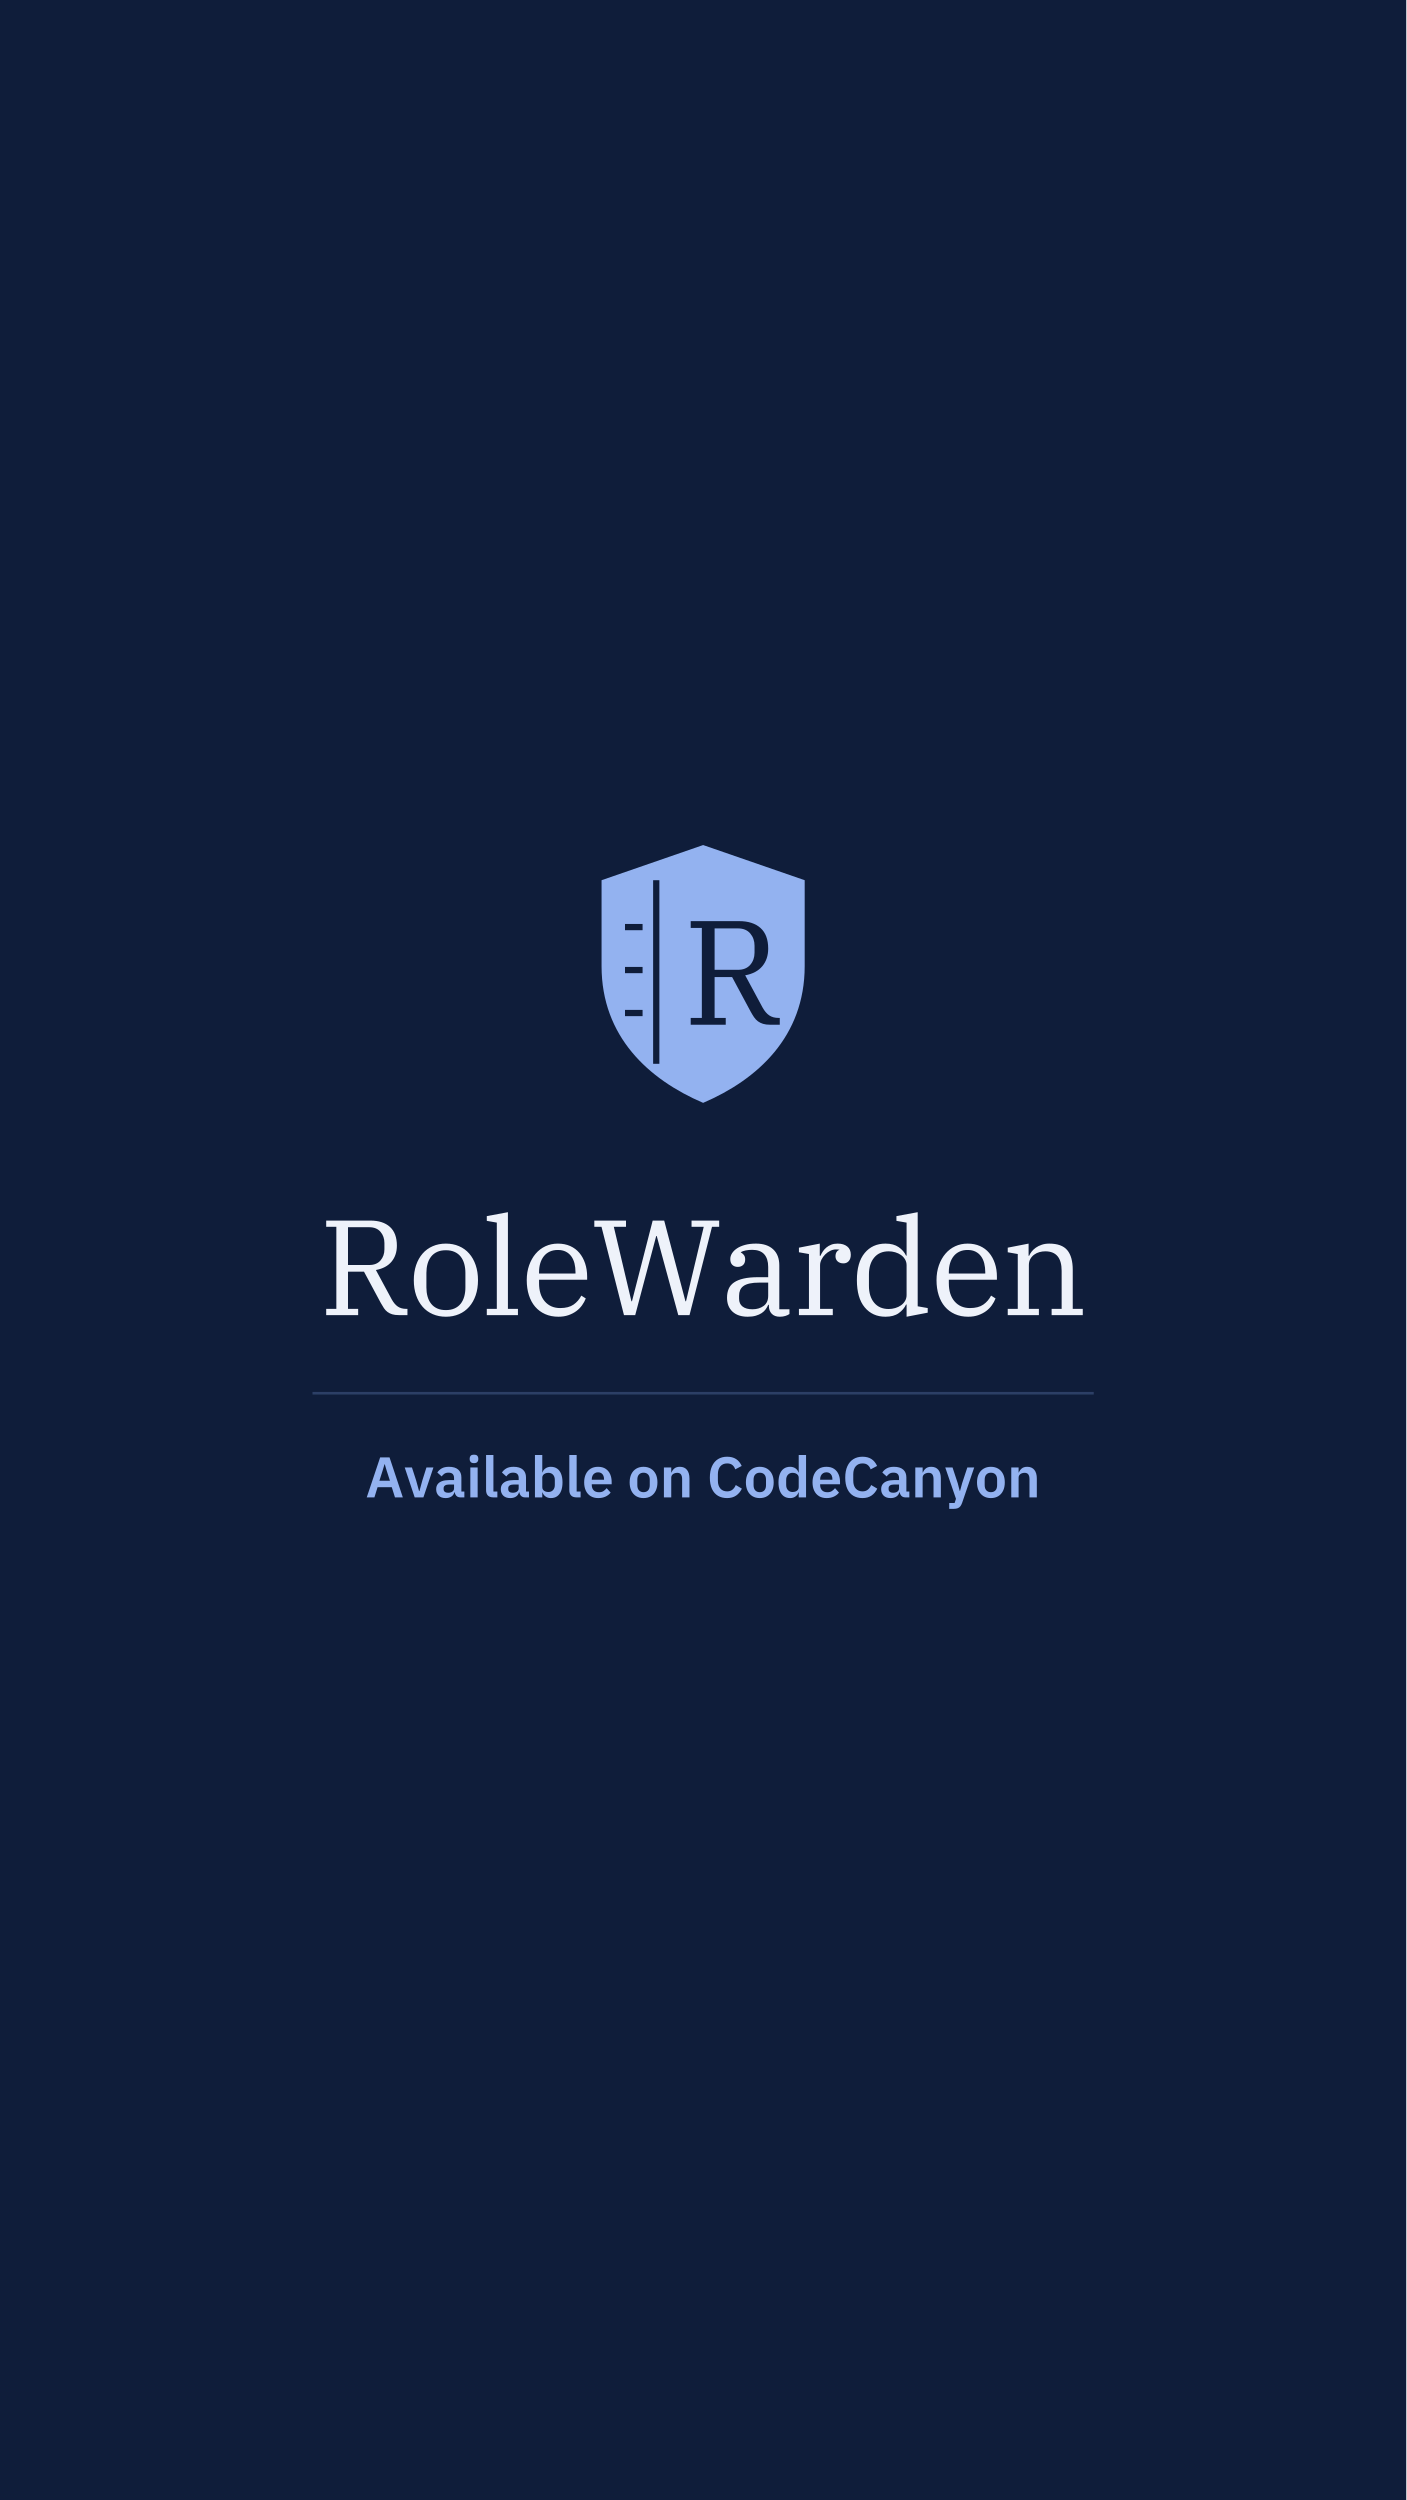
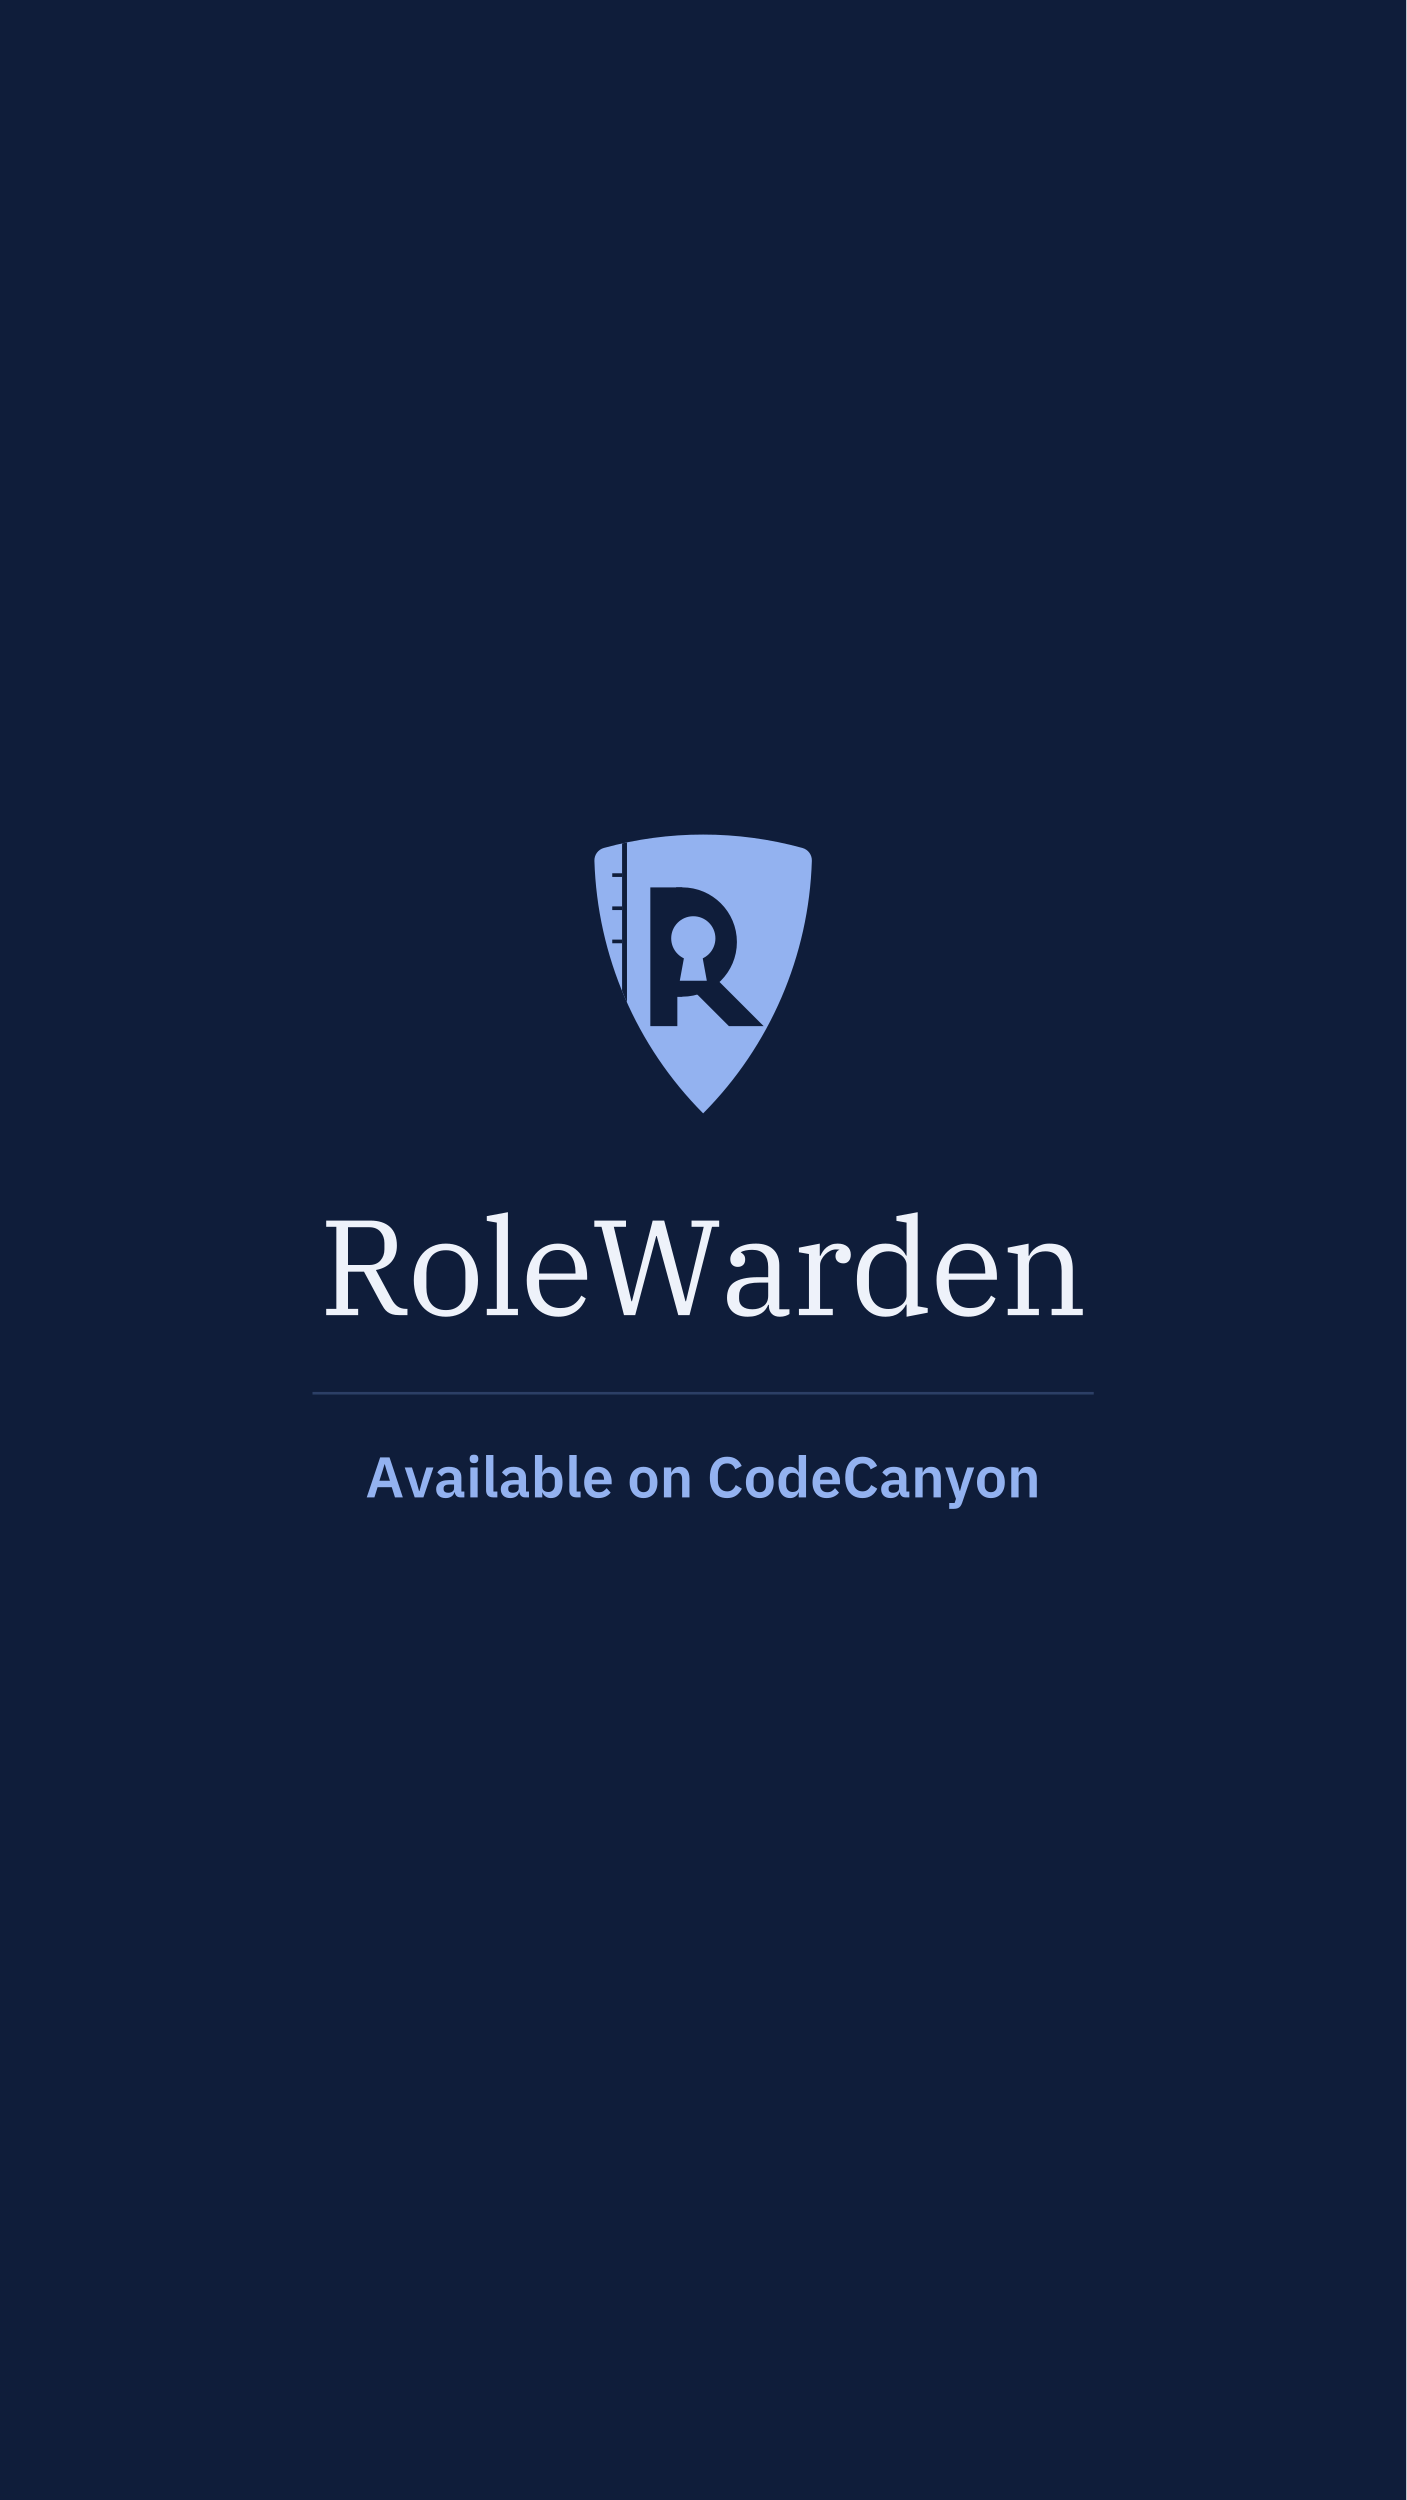
<svg xmlns="http://www.w3.org/2000/svg" width="1080" height="1920" viewBox="0 0 1080 1920">
  <rect width="1080" height="1920" rx="0" fill="#0f1d3a" />
  <g transform="translate(444.00 640.00) scale(3)">
-     <path fill="#93b2f0" d="M32 3 L58 12 V34 C58 52 46 63 32 69 C18 63 6 52 6 34 V12 Z" />
-     <g stroke="#0f1d3a" stroke-width="1.6" fill="none">
-       <line x1="20" y1="12" x2="20" y2="59" />
-       <line x1="12" y1="24" x2="16.5" y2="24" />
-       <line x1="12" y1="35" x2="16.5" y2="35" />
-       <line x1="12" y1="46" x2="16.5" y2="46" />
+     <g transform="translate(3.852 0) scale(0.15721) translate(-120.94 -98.0)">
+       <defs>
+         <clipPath id="ks33">
+           <path d="M300.00,554.00 A610.00,610.00 0 0 0 477.05,142.69 A21.00,21.00 0 0 0 461.62,121.80 A610.00,610.00 0 0 0 138.38,121.80 A21.00,21.00 0 0 0 122.95,142.69 A610.00,610.00 0 0 0 300.00,554.00 Z" />
+         </clipPath>
+       </defs>
+       <path fill="#93b2f0" d="M300.00,554.00 A610.00,610.00 0 0 0 477.05,142.69 A21.00,21.00 0 0 0 461.62,121.80 A610.00,610.00 0 0 0 138.38,121.80 A21.00,21.00 0 0 0 122.95,142.69 A610.00,610.00 0 0 0 300.00,554.00 Z" />
+       <g fill="#0f1d3a" clip-path="url(#ks33)">
+         <rect x="168" y="98" width="8" height="458" />
+         <rect x="152" y="163.0" width="16" height="6" />
+         <rect x="152" y="217.0" width="16" height="6" />
+         <rect x="152" y="271.0" width="16" height="6" />
+       </g>
+       <g fill="#0f1d3a" clip-path="url(#ks33)">
+         <path d="M214,186 H266 V364 H258 V412 H214 Z" />
+         <path d="M266,186 A89,89 0 0 1 266,364 H256 V186 Z" />
+         <path d="M264,334 L320.6,334 L398.6,412 L342.0,412 Z" />
+       </g>
+       <g fill="#93b2f0">
+         <circle cx="284" cy="269" r="36" />
+         <path d="M271,288.8 L297,288.8 L306,338 L262,338 Z" />
+       </g>
    </g>
-     <path fill="#0f1d3a" d="M28.822 47.252H31.672V24.224H28.822V22.476H41.21Q44.744 22.476 46.701 24.243Q48.658 26.01 48.658 29.506Q48.658 32.204 47.157 34.009Q45.656 35.814 42.768 36.346L47.214 44.592Q47.974 45.96 48.924 46.606Q49.874 47.252 51.28 47.252H51.622V49.0H49.19Q48.088 49.0 47.347 48.772Q46.606 48.544 46.036 48.126Q45.466 47.708 45.029 47.062Q44.592 46.416 44.136 45.58L39.424 36.802H34.94V47.252H37.79V49.0H28.822ZM34.94 34.94H40.906Q42.958 34.94 44.06 33.667Q45.162 32.394 45.162 30.532V28.784Q45.162 26.922 44.06 25.63Q42.958 24.338 40.906 24.338H34.94Z" />
  </g>
  <path fill="#eef2fa" d="M250.516 1005.216H258.316V942.192H250.516V937.408H284.42Q294.092 937.408 299.448 942.244Q304.804 947.08 304.804 956.648Q304.804 964.032 300.696 968.972Q296.588 973.912 288.684 975.368L300.852 997.936Q302.932 1001.68 305.532 1003.448Q308.132 1005.216 311.98 1005.216H312.916V1010.0H306.26Q303.244 1010.0 301.216 1009.376Q299.188 1008.752 297.628 1007.608Q296.068 1006.464 294.872 1004.696Q293.676 1002.928 292.428 1000.64L279.532 976.616H267.26V1005.216H275.06V1010.0H250.516ZM267.26 971.52H283.588Q289.204 971.52 292.22 968.036Q295.236 964.552 295.236 959.456V954.672Q295.236 949.576 292.22 946.04Q289.204 942.504 283.588 942.504H267.26Z M342.452 1006.152Q346.3 1006.152 349.16 1004.852Q352.02 1003.552 353.84 1001.212Q355.66 998.872 356.544 995.7Q357.428 992.528 357.428 988.784V977.552Q357.428 973.808 356.544 970.636Q355.66 967.464 353.84 965.124Q352.02 962.784 349.16 961.484Q346.3 960.184 342.452 960.184Q338.5 960.184 335.692 961.484Q332.884 962.784 331.064 965.124Q329.244 967.464 328.36 970.636Q327.476 973.808 327.476 977.552V988.784Q327.476 992.528 328.36 995.7Q329.244 998.872 331.064 1001.212Q332.884 1003.552 335.692 1004.852Q338.5 1006.152 342.452 1006.152ZM342.452 1011.248Q336.94 1011.248 332.364 1009.272Q327.788 1007.296 324.564 1003.604Q321.34 999.912 319.572 994.764Q317.804 989.616 317.804 983.168Q317.804 976.824 319.572 971.624Q321.34 966.424 324.564 962.732Q327.788 959.04 332.364 957.064Q336.94 955.088 342.452 955.088Q347.964 955.088 352.54 957.064Q357.116 959.04 360.34 962.732Q363.564 966.424 365.332 971.624Q367.1 976.824 367.1 983.168Q367.1 989.616 365.332 994.764Q363.564 999.912 360.34 1003.604Q357.116 1007.296 352.54 1009.272Q347.964 1011.248 342.452 1011.248Z M373.86 1005.216H381.556V938.968L373.86 937.616V933.976L390.084 930.96V1005.216H397.78V1010.0H373.86Z M428.876 1011.248Q423.156 1011.248 418.632 1009.22Q414.108 1007.192 410.988 1003.552Q407.868 999.912 406.204 994.712Q404.54 989.512 404.54 983.168Q404.54 976.928 406.36 971.78Q408.18 966.632 411.352 962.888Q414.524 959.144 418.892 957.116Q423.26 955.088 428.46 955.088Q433.764 955.088 437.924 956.96Q442.084 958.832 444.944 962.212Q447.804 965.592 449.364 970.272Q450.924 974.952 450.924 980.464V982.856H414.004V985.56Q414.004 994.4 418.424 999.496Q422.844 1004.592 430.228 1004.592Q436.676 1004.592 440.472 1001.94Q444.268 999.288 446.452 995.024L449.884 997.208Q448.844 999.912 447.024 1002.46Q445.204 1005.008 442.604 1006.932Q440.004 1008.856 436.572 1010.052Q433.14 1011.248 428.876 1011.248ZM414.004 978.072H441.98V977.032Q441.98 973.392 441.2 970.272Q440.42 967.152 438.756 964.864Q437.092 962.576 434.544 961.276Q431.996 959.976 428.46 959.976Q424.924 959.976 422.22 961.224Q419.516 962.472 417.696 964.76Q415.876 967.048 414.94 970.116Q414.004 973.184 414.004 976.824Z M461.948 942.192H456.436V937.408H480.772V942.192H471.412L484.932 999.392H485.348L501.26 937.408H510.1L526.428 999.392H526.844L540.468 942.192H531.108V937.408H552.324V942.192H546.812L529.548 1010.0H520.916L504.38 949.264H503.964L487.844 1010.0H479.212Z M574.268 1011.248Q566.78 1011.248 562.568 1007.348Q558.356 1003.448 558.356 996.688Q558.356 992.84 559.604 989.876Q560.852 986.912 563.712 984.936Q566.572 982.96 571.148 981.92Q575.724 980.88 582.276 980.88H589.972V972.976Q589.972 966.632 586.904 963.252Q583.836 959.872 577.7 959.872Q574.996 959.872 572.708 960.34Q570.42 960.808 568.964 961.64V961.848Q570.108 962.472 571.2 963.72Q572.292 964.968 572.292 967.256Q572.292 969.96 570.732 971.468Q569.172 972.976 566.572 972.976Q564.076 972.976 562.464 971.468Q560.852 969.96 560.852 966.944Q560.852 964.656 562.204 962.524Q563.556 960.392 566.052 958.728Q568.548 957.064 572.24 956.076Q575.932 955.088 580.612 955.088Q589.036 955.088 593.768 959.456Q598.5 963.824 598.5 971.728V1005.528H606.3V1009.168Q605.156 1010.0 603.232 1010.624Q601.308 1011.248 598.916 1011.248Q594.86 1011.248 592.676 1008.96Q590.492 1006.672 590.492 1002.824V1002.096H589.972Q589.244 1003.864 588.048 1005.528Q586.852 1007.192 584.98 1008.44Q583.108 1009.688 580.456 1010.468Q577.804 1011.248 574.268 1011.248ZM577.908 1005.528Q582.9 1005.528 586.436 1002.98Q589.972 1000.432 589.972 995.128V985.04H583.212Q578.74 985.04 575.724 985.716Q572.708 986.392 570.94 987.692Q569.172 988.992 568.392 990.864Q567.612 992.736 567.612 995.232V997.416Q567.612 1001.368 570.316 1003.448Q573.02 1005.528 577.908 1005.528Z M613.58 1005.216H621.276V963.096L613.58 961.744V958.208L629.596 955.088V964.448H630.116Q630.844 962.784 631.936 961.12Q633.028 959.456 634.64 958.104Q636.252 956.752 638.384 955.92Q640.516 955.088 643.324 955.088Q647.9 955.088 650.656 957.272Q653.412 959.456 653.412 963.616Q653.412 966.736 651.852 968.504Q650.292 970.272 647.796 970.272Q644.988 970.272 643.324 968.764Q641.66 967.256 641.66 964.864Q641.66 962.784 642.544 961.484Q643.428 960.184 644.572 959.976V959.768Q644.156 959.664 643.532 959.612Q642.908 959.56 641.972 959.56Q639.788 959.56 637.604 960.652Q635.42 961.744 633.704 963.46Q631.988 965.176 630.896 967.36Q629.804 969.544 629.804 971.728V1005.216H639.58V1010.0H613.58Z M680.036 1011.248Q670.052 1011.248 664.072 1004.02Q658.092 996.792 658.092 983.168Q658.092 969.544 664.072 962.316Q670.052 955.088 680.036 955.088Q686.276 955.088 690.176 957.792Q694.076 960.496 695.844 964.344H696.26V938.968L688.46 937.616V933.976L704.788 930.96V1003.24L712.484 1004.592V1008.128L696.26 1011.248V1001.888H695.844Q694.076 1005.736 690.228 1008.492Q686.38 1011.248 680.036 1011.248ZM682.532 1005.32Q685.028 1005.32 687.524 1004.592Q690.02 1003.864 691.944 1002.512Q693.868 1001.16 695.064 999.132Q696.26 997.104 696.26 994.608V971.728Q696.26 969.232 695.064 967.204Q693.868 965.176 691.944 963.824Q690.02 962.472 687.524 961.744Q685.028 961.016 682.532 961.016Q675.356 961.016 671.352 965.852Q667.348 970.688 667.348 978.8V987.536Q667.348 995.648 671.352 1000.484Q675.356 1005.32 682.532 1005.32Z M743.58 1011.248Q737.86 1011.248 733.336 1009.22Q728.812 1007.192 725.692 1003.552Q722.572 999.912 720.908 994.712Q719.244 989.512 719.244 983.168Q719.244 976.928 721.064 971.78Q722.884 966.632 726.056 962.888Q729.228 959.144 733.596 957.116Q737.964 955.088 743.164 955.088Q748.468 955.088 752.628 956.96Q756.788 958.832 759.648 962.212Q762.508 965.592 764.068 970.272Q765.628 974.952 765.628 980.464V982.856H728.708V985.56Q728.708 994.4 733.128 999.496Q737.548 1004.592 744.932 1004.592Q751.38 1004.592 755.176 1001.94Q758.972 999.288 761.156 995.024L764.588 997.208Q763.548 999.912 761.728 1002.46Q759.908 1005.008 757.308 1006.932Q754.708 1008.856 751.276 1010.052Q747.844 1011.248 743.58 1011.248ZM728.708 978.072H756.684V977.032Q756.684 973.392 755.904 970.272Q755.124 967.152 753.46 964.864Q751.796 962.576 749.248 961.276Q746.7 959.976 743.164 959.976Q739.628 959.976 736.924 961.224Q734.22 962.472 732.4 964.76Q730.58 967.048 729.644 970.116Q728.708 973.184 728.708 976.824Z M773.948 1005.216H781.644V963.096L773.948 961.744V958.208L789.964 955.088V964.448H790.38Q791.004 962.888 792.304 961.224Q793.604 959.56 795.528 958.208Q797.452 956.856 800.052 955.972Q802.652 955.088 805.772 955.088Q815.444 955.088 819.656 960.132Q823.868 965.176 823.868 975.264V1005.216H831.564V1010.0H807.644V1005.216H815.34V975.992Q815.34 961.016 802.756 961.016Q800.468 961.016 798.232 961.64Q795.996 962.264 794.176 963.616Q792.356 964.968 791.264 966.944Q790.172 968.92 790.172 971.624V1005.216H797.868V1010.0H773.948Z" />
  <line x1="240" y1="1070" x2="840" y2="1070" stroke="#2c3f66" stroke-width="2" />
  <path fill="#93b2f0" d="M309.374 1150.0H303.346L300.882 1142.168H289.97L287.55 1150.0H281.654L291.95 1119.288H299.166ZM299.474 1137.196 296.966 1129.452 295.514 1124.568H295.294L293.842 1129.452L291.378 1137.196Z M325.17 1150.0H318.482L310.826 1127.032H316.37L319.582 1136.932L321.826 1145.116H322.134L324.378 1136.932L327.502 1127.032H332.87Z M356.63 1150.0H353.506Q352.23 1150.0 351.24 1149.406Q350.25 1148.812 349.722 1147.668Q349.326 1146.92 349.238 1146.04H348.974Q348.402 1148.24 346.62 1149.384Q344.838 1150.528 342.286 1150.528Q338.766 1150.528 336.874 1148.658Q334.982 1146.788 334.982 1143.752Q334.982 1141.376 336.148 1139.836Q337.314 1138.296 339.514 1137.504Q341.714 1136.712 344.794 1136.712H348.71V1135.04Q348.71 1133.148 347.698 1132.07Q346.686 1130.992 344.442 1130.992Q342.462 1130.992 341.252 1131.85Q340.042 1132.708 339.206 1133.896L335.862 1130.904Q337.138 1128.924 339.25 1127.714Q341.362 1126.504 344.838 1126.504Q349.458 1126.504 351.9 1128.638Q354.342 1130.772 354.342 1134.688V1145.512H356.63ZM348.71 1140.1H345.102Q342.902 1140.1 341.802 1140.826Q340.702 1141.552 340.702 1142.916V1143.664Q340.702 1145.028 341.626 1145.732Q342.55 1146.436 344.178 1146.436Q345.454 1146.436 346.466 1146.062Q347.478 1145.688 348.094 1144.94Q348.71 1144.192 348.71 1143.136Z M364.022 1123.688Q362.306 1123.688 361.514 1122.874Q360.722 1122.06 360.722 1120.872V1119.992Q360.722 1118.76 361.514 1117.968Q362.306 1117.176 364.022 1117.176Q365.738 1117.176 366.53 1117.968Q367.322 1118.76 367.322 1119.992V1120.872Q367.322 1122.06 366.53 1122.874Q365.738 1123.688 364.022 1123.688ZM361.206 1150.0V1127.032H366.838V1150.0Z M381.974 1150.0H378.938Q376.078 1150.0 374.692 1148.548Q373.306 1147.096 373.306 1144.456V1117.44H378.938V1145.512H381.974Z M406.262 1150.0H403.138Q401.862 1150.0 400.872 1149.406Q399.882 1148.812 399.354 1147.668Q398.958 1146.92 398.87 1146.04H398.606Q398.034 1148.24 396.252 1149.384Q394.47 1150.528 391.918 1150.528Q388.398 1150.528 386.506 1148.658Q384.614 1146.788 384.614 1143.752Q384.614 1141.376 385.78 1139.836Q386.946 1138.296 389.146 1137.504Q391.346 1136.712 394.426 1136.712H398.342V1135.04Q398.342 1133.148 397.33 1132.07Q396.318 1130.992 394.074 1130.992Q392.094 1130.992 390.884 1131.85Q389.674 1132.708 388.838 1133.896L385.494 1130.904Q386.77 1128.924 388.882 1127.714Q390.994 1126.504 394.47 1126.504Q399.09 1126.504 401.532 1128.638Q403.974 1130.772 403.974 1134.688V1145.512H406.262ZM398.342 1140.1H394.734Q392.534 1140.1 391.434 1140.826Q390.334 1141.552 390.334 1142.916V1143.664Q390.334 1145.028 391.258 1145.732Q392.182 1146.436 393.81 1146.436Q395.086 1146.436 396.098 1146.062Q397.11 1145.688 397.726 1144.94Q398.342 1144.192 398.342 1143.136Z M410.838 1150.0V1117.44H416.47V1130.816H416.646Q417.262 1128.836 419.0 1127.67Q420.738 1126.504 422.982 1126.504Q425.93 1126.504 427.91 1127.912Q429.89 1129.32 430.946 1131.982Q432.002 1134.644 432.002 1138.472Q432.002 1142.3 430.946 1145.006Q429.89 1147.712 427.91 1149.12Q425.93 1150.528 422.982 1150.528Q420.738 1150.528 419.022 1149.34Q417.306 1148.152 416.646 1146.172H416.47V1150.0ZM421.178 1145.864Q423.378 1145.864 424.742 1144.39Q426.106 1142.916 426.106 1140.496V1136.536Q426.106 1134.072 424.742 1132.598Q423.378 1131.124 421.178 1131.124Q419.858 1131.124 418.78 1131.586Q417.702 1132.048 417.086 1132.884Q416.47 1133.72 416.47 1134.82V1142.124Q416.47 1143.312 417.086 1144.148Q417.702 1144.984 418.78 1145.424Q419.858 1145.864 421.178 1145.864Z M445.906 1150.0H442.87Q440.01 1150.0 438.624 1148.548Q437.238 1147.096 437.238 1144.456V1117.44H442.87V1145.512H445.906Z M459.458 1150.528Q456.07 1150.528 453.65 1149.054Q451.23 1147.58 449.932 1144.874Q448.634 1142.168 448.634 1138.472Q448.634 1134.864 449.91 1132.158Q451.186 1129.452 453.562 1127.978Q455.938 1126.504 459.282 1126.504Q462.89 1126.504 465.2 1128.088Q467.51 1129.672 468.632 1132.29Q469.754 1134.908 469.754 1138.076V1139.924H454.486V1140.496Q454.486 1142.96 455.894 1144.5Q457.302 1146.04 460.074 1146.04Q462.142 1146.04 463.506 1145.138Q464.87 1144.236 465.926 1142.916L468.962 1146.304Q467.554 1148.196 465.112 1149.362Q462.67 1150.528 459.458 1150.528ZM459.37 1130.728Q457.874 1130.728 456.774 1131.41Q455.674 1132.092 455.08 1133.302Q454.486 1134.512 454.486 1136.096V1136.448H463.902V1136.052Q463.902 1134.424 463.374 1133.258Q462.846 1132.092 461.834 1131.41Q460.822 1130.728 459.37 1130.728Z M494.218 1150.528Q490.962 1150.528 488.564 1149.054Q486.166 1147.58 484.868 1144.874Q483.57 1142.168 483.57 1138.472Q483.57 1134.776 484.868 1132.114Q486.166 1129.452 488.564 1127.978Q490.962 1126.504 494.218 1126.504Q497.518 1126.504 499.916 1127.978Q502.314 1129.452 503.612 1132.114Q504.91 1134.776 504.91 1138.472Q504.91 1142.168 503.612 1144.874Q502.314 1147.58 499.916 1149.054Q497.518 1150.528 494.218 1150.528ZM494.218 1145.996Q496.462 1145.996 497.738 1144.61Q499.014 1143.224 499.014 1140.628V1136.36Q499.014 1133.764 497.738 1132.4Q496.462 1131.036 494.218 1131.036Q492.062 1131.036 490.764 1132.4Q489.466 1133.764 489.466 1136.36V1140.628Q489.466 1143.224 490.764 1144.61Q492.062 1145.996 494.218 1145.996Z M515.514 1150.0H509.882V1127.032H515.514V1130.86H515.734Q516.438 1129.012 517.956 1127.758Q519.474 1126.504 522.158 1126.504Q525.678 1126.504 527.592 1128.858Q529.506 1131.212 529.506 1135.48V1150.0H523.874V1136.052Q523.874 1133.632 522.994 1132.378Q522.114 1131.124 520.09 1131.124Q518.946 1131.124 517.89 1131.542Q516.834 1131.96 516.174 1132.774Q515.514 1133.588 515.514 1134.82Z M558.414 1150.528Q554.366 1150.528 551.396 1148.768Q548.426 1147.008 546.798 1143.51Q545.17 1140.012 545.17 1134.864Q545.17 1129.672 546.798 1126.086Q548.426 1122.5 551.396 1120.63Q554.366 1118.76 558.414 1118.76Q562.506 1118.76 565.256 1120.52Q568.006 1122.28 569.634 1125.844L564.662 1128.484Q564.002 1126.416 562.506 1125.162Q561.01 1123.908 558.414 1123.908Q555.158 1123.908 553.244 1126.108Q551.33 1128.308 551.33 1132.268V1137.108Q551.33 1141.024 553.244 1143.202Q555.158 1145.38 558.414 1145.38Q561.01 1145.38 562.638 1143.972Q564.266 1142.564 565.058 1140.496L569.766 1143.268Q568.138 1146.7 565.322 1148.614Q562.506 1150.528 558.414 1150.528Z M583.494 1150.528Q580.238 1150.528 577.84 1149.054Q575.442 1147.58 574.144 1144.874Q572.846 1142.168 572.846 1138.472Q572.846 1134.776 574.144 1132.114Q575.442 1129.452 577.84 1127.978Q580.238 1126.504 583.494 1126.504Q586.794 1126.504 589.192 1127.978Q591.59 1129.452 592.888 1132.114Q594.186 1134.776 594.186 1138.472Q594.186 1142.168 592.888 1144.874Q591.59 1147.58 589.192 1149.054Q586.794 1150.528 583.494 1150.528ZM583.494 1145.996Q585.738 1145.996 587.014 1144.61Q588.29 1143.224 588.29 1140.628V1136.36Q588.29 1133.764 587.014 1132.4Q585.738 1131.036 583.494 1131.036Q581.338 1131.036 580.04 1132.4Q578.742 1133.764 578.742 1136.36V1140.628Q578.742 1143.224 580.04 1144.61Q581.338 1145.996 583.494 1145.996Z M613.414 1150.0V1146.172H613.194Q612.578 1148.152 610.862 1149.34Q609.146 1150.528 606.858 1150.528Q603.998 1150.528 601.996 1149.12Q599.994 1147.712 598.938 1145.006Q597.882 1142.3 597.882 1138.472Q597.882 1134.644 598.938 1131.982Q599.994 1129.32 601.996 1127.912Q603.998 1126.504 606.858 1126.504Q609.146 1126.504 610.884 1127.67Q612.622 1128.836 613.194 1130.816H613.414V1117.44H619.046V1150.0ZM608.662 1145.864Q610.026 1145.864 611.104 1145.424Q612.182 1144.984 612.798 1144.148Q613.414 1143.312 613.414 1142.124V1134.82Q613.414 1133.72 612.798 1132.884Q612.182 1132.048 611.104 1131.586Q610.026 1131.124 608.662 1131.124Q606.506 1131.124 605.142 1132.598Q603.778 1134.072 603.778 1136.536V1140.496Q603.778 1142.916 605.142 1144.39Q606.506 1145.864 608.662 1145.864Z M634.842 1150.528Q631.454 1150.528 629.034 1149.054Q626.614 1147.58 625.316 1144.874Q624.018 1142.168 624.018 1138.472Q624.018 1134.864 625.294 1132.158Q626.57 1129.452 628.946 1127.978Q631.322 1126.504 634.666 1126.504Q638.274 1126.504 640.584 1128.088Q642.894 1129.672 644.016 1132.29Q645.138 1134.908 645.138 1138.076V1139.924H629.87V1140.496Q629.87 1142.96 631.278 1144.5Q632.686 1146.04 635.458 1146.04Q637.526 1146.04 638.89 1145.138Q640.254 1144.236 641.31 1142.916L644.346 1146.304Q642.938 1148.196 640.496 1149.362Q638.054 1150.528 634.842 1150.528ZM634.754 1130.728Q633.258 1130.728 632.158 1131.41Q631.058 1132.092 630.464 1133.302Q629.87 1134.512 629.87 1136.096V1136.448H639.286V1136.052Q639.286 1134.424 638.758 1133.258Q638.23 1132.092 637.218 1131.41Q636.206 1130.728 634.754 1130.728Z M662.386 1150.528Q658.338 1150.528 655.368 1148.768Q652.398 1147.008 650.77 1143.51Q649.142 1140.012 649.142 1134.864Q649.142 1129.672 650.77 1126.086Q652.398 1122.5 655.368 1120.63Q658.338 1118.76 662.386 1118.76Q666.478 1118.76 669.228 1120.52Q671.978 1122.28 673.606 1125.844L668.634 1128.484Q667.974 1126.416 666.478 1125.162Q664.982 1123.908 662.386 1123.908Q659.13 1123.908 657.216 1126.108Q655.302 1128.308 655.302 1132.268V1137.108Q655.302 1141.024 657.216 1143.202Q659.13 1145.38 662.386 1145.38Q664.982 1145.38 666.61 1143.972Q668.238 1142.564 669.03 1140.496L673.738 1143.268Q672.11 1146.7 669.294 1148.614Q666.478 1150.528 662.386 1150.528Z M698.378 1150.0H695.254Q693.978 1150.0 692.988 1149.406Q691.998 1148.812 691.47 1147.668Q691.074 1146.92 690.986 1146.04H690.722Q690.15 1148.24 688.368 1149.384Q686.586 1150.528 684.034 1150.528Q680.514 1150.528 678.622 1148.658Q676.73 1146.788 676.73 1143.752Q676.73 1141.376 677.896 1139.836Q679.062 1138.296 681.262 1137.504Q683.462 1136.712 686.542 1136.712H690.458V1135.04Q690.458 1133.148 689.446 1132.07Q688.434 1130.992 686.19 1130.992Q684.21 1130.992 683.0 1131.85Q681.79 1132.708 680.954 1133.896L677.61 1130.904Q678.886 1128.924 680.998 1127.714Q683.11 1126.504 686.586 1126.504Q691.206 1126.504 693.648 1128.638Q696.09 1130.772 696.09 1134.688V1145.512H698.378ZM690.458 1140.1H686.85Q684.65 1140.1 683.55 1140.826Q682.45 1141.552 682.45 1142.916V1143.664Q682.45 1145.028 683.374 1145.732Q684.298 1146.436 685.926 1146.436Q687.202 1146.436 688.214 1146.062Q689.226 1145.688 689.842 1144.94Q690.458 1144.192 690.458 1143.136Z M708.586 1150.0H702.954V1127.032H708.586V1130.86H708.806Q709.51 1129.012 711.028 1127.758Q712.546 1126.504 715.23 1126.504Q718.75 1126.504 720.664 1128.858Q722.578 1131.212 722.578 1135.48V1150.0H716.946V1136.052Q716.946 1133.632 716.066 1132.378Q715.186 1131.124 713.162 1131.124Q712.018 1131.124 710.962 1131.542Q709.906 1131.96 709.246 1132.774Q708.586 1133.588 708.586 1134.82Z M738.902 1139.176 742.906 1127.032H748.186L738.946 1154.092Q738.374 1155.72 737.582 1156.776Q736.79 1157.832 735.536 1158.316Q734.282 1158.8 732.39 1158.8H729.002V1154.312H733.138L734.194 1151.1L725.966 1127.032H731.554L735.558 1139.176L737.054 1144.984H737.318Z M760.99 1150.528Q757.734 1150.528 755.336 1149.054Q752.938 1147.58 751.64 1144.874Q750.342 1142.168 750.342 1138.472Q750.342 1134.776 751.64 1132.114Q752.938 1129.452 755.336 1127.978Q757.734 1126.504 760.99 1126.504Q764.29 1126.504 766.688 1127.978Q769.086 1129.452 770.384 1132.114Q771.682 1134.776 771.682 1138.472Q771.682 1142.168 770.384 1144.874Q769.086 1147.58 766.688 1149.054Q764.29 1150.528 760.99 1150.528ZM760.99 1145.996Q763.234 1145.996 764.51 1144.61Q765.786 1143.224 765.786 1140.628V1136.36Q765.786 1133.764 764.51 1132.4Q763.234 1131.036 760.99 1131.036Q758.834 1131.036 757.536 1132.4Q756.238 1133.764 756.238 1136.36V1140.628Q756.238 1143.224 757.536 1144.61Q758.834 1145.996 760.99 1145.996Z M782.286 1150.0H776.654V1127.032H782.286V1130.86H782.506Q783.21 1129.012 784.728 1127.758Q786.246 1126.504 788.93 1126.504Q792.45 1126.504 794.364 1128.858Q796.278 1131.212 796.278 1135.48V1150.0H790.646V1136.052Q790.646 1133.632 789.766 1132.378Q788.886 1131.124 786.862 1131.124Q785.718 1131.124 784.662 1131.542Q783.606 1131.96 782.946 1132.774Q782.286 1133.588 782.286 1134.82Z" />
</svg>
